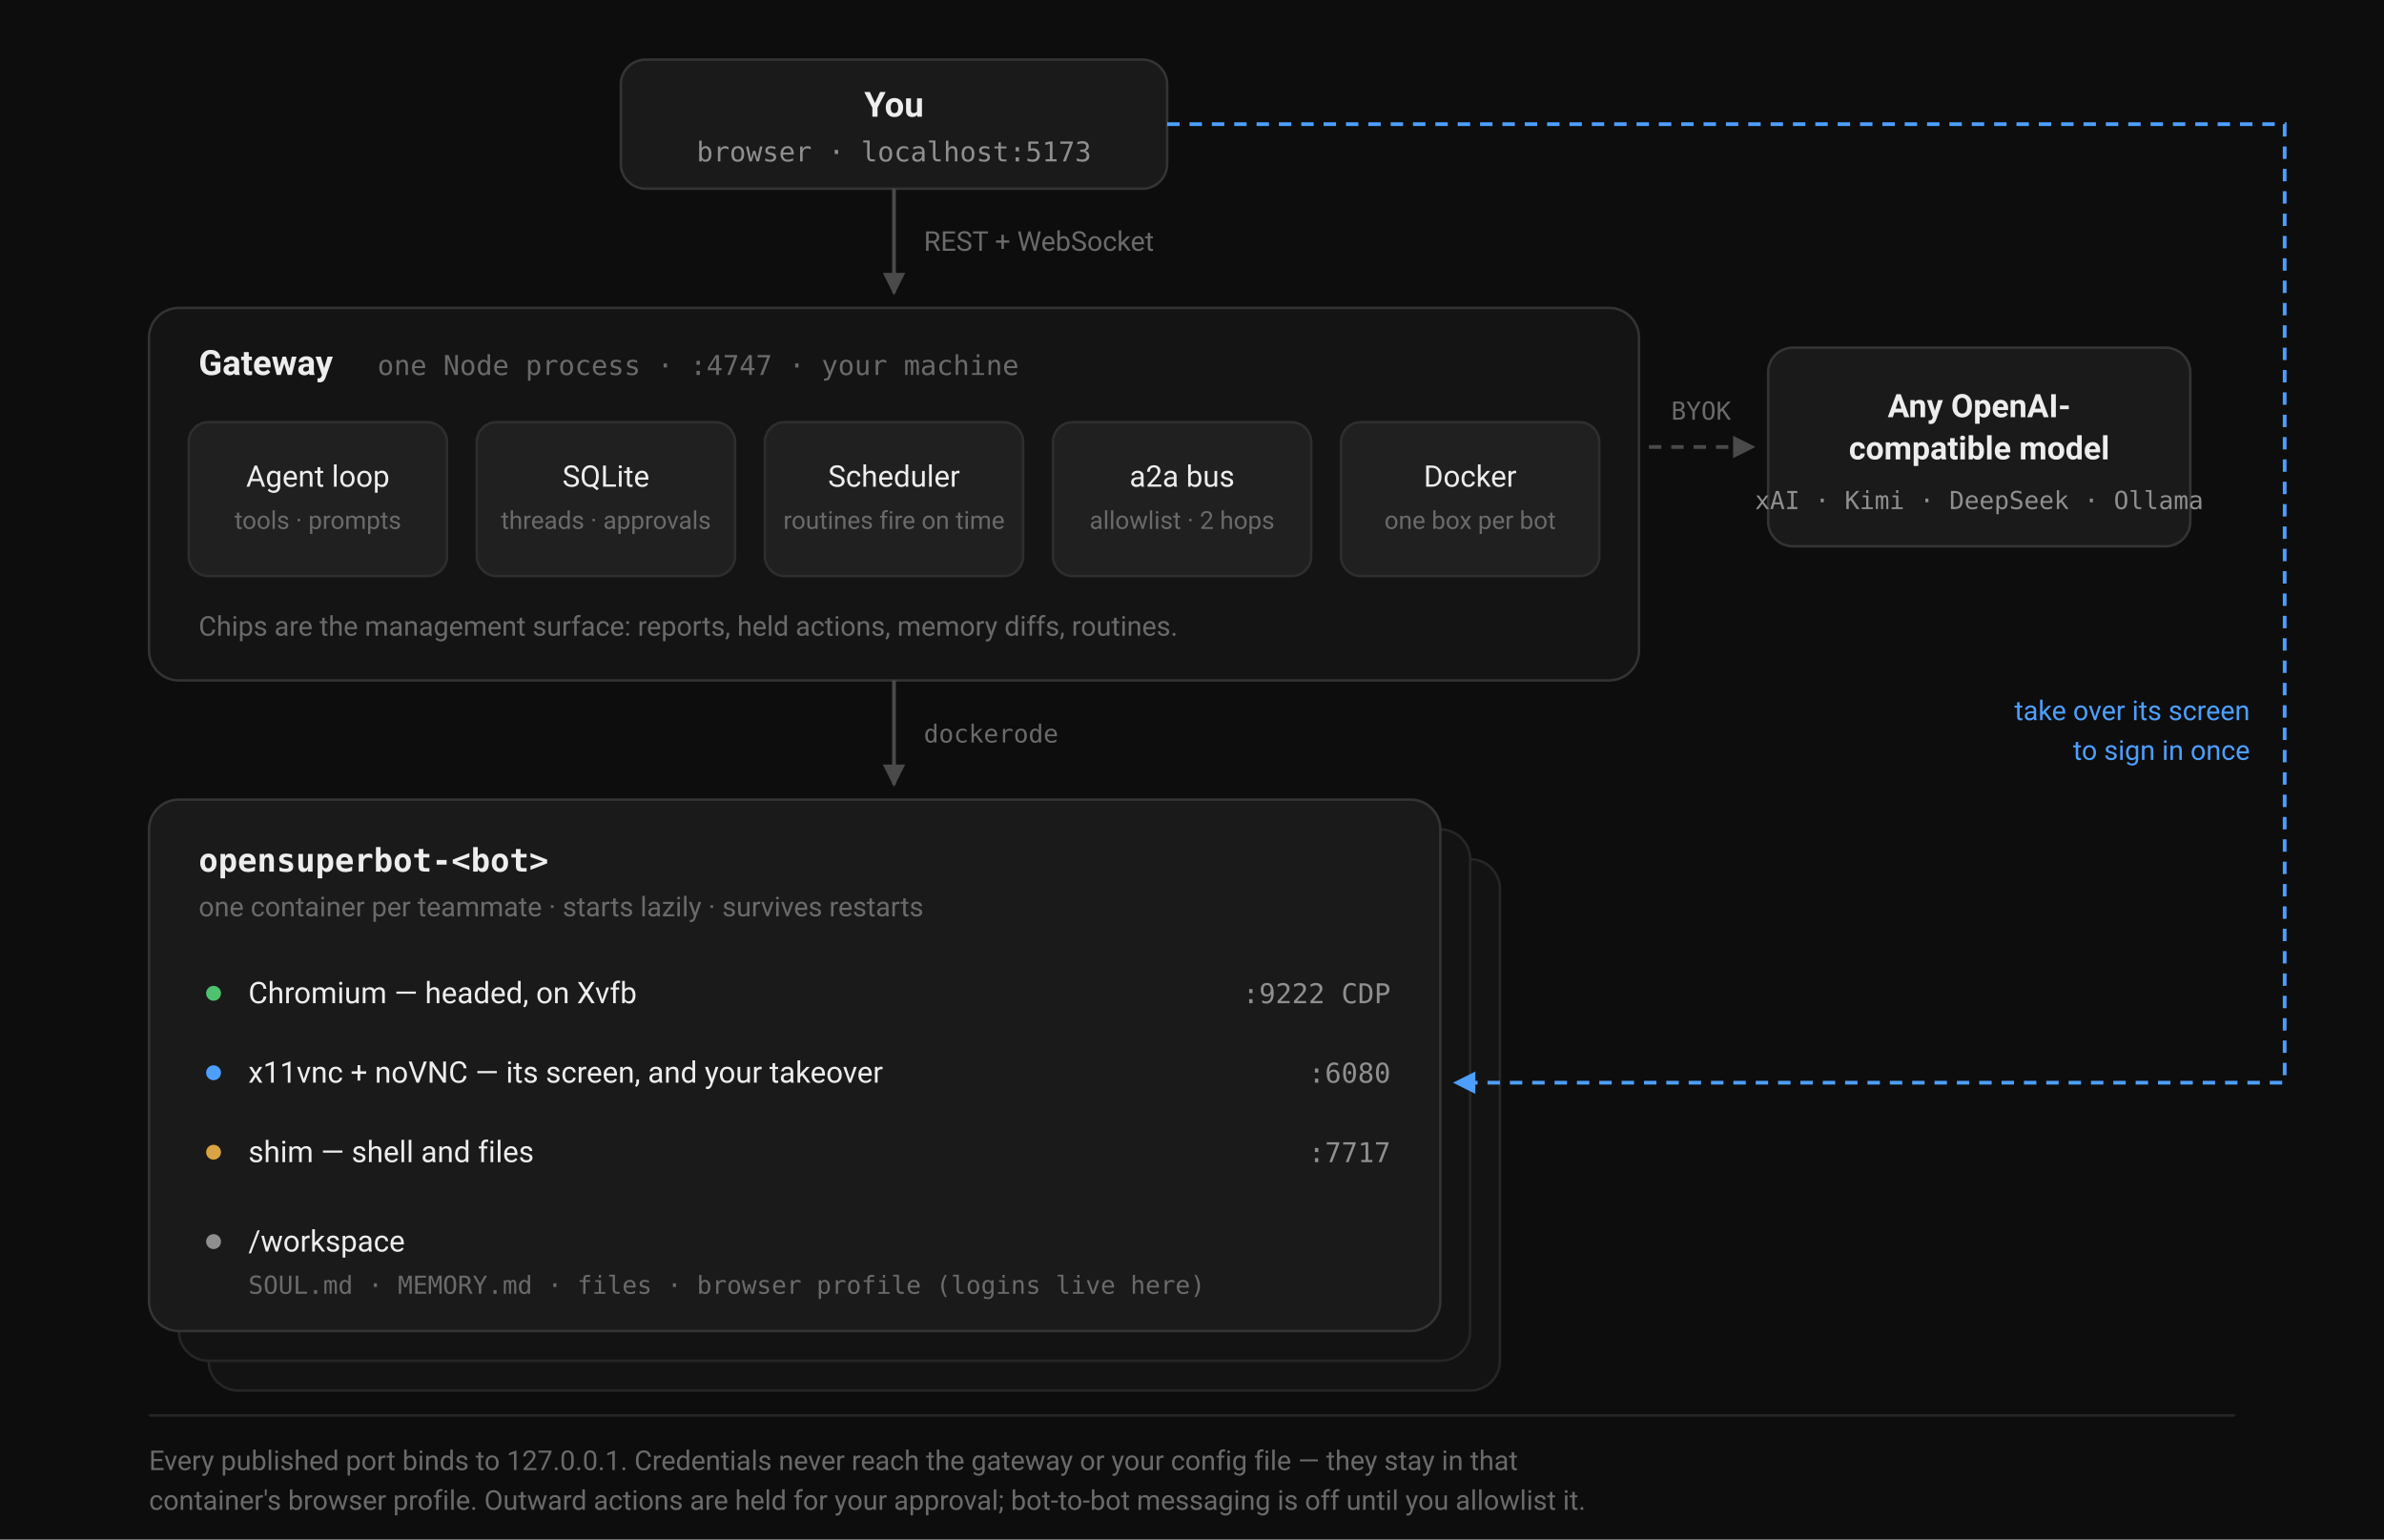
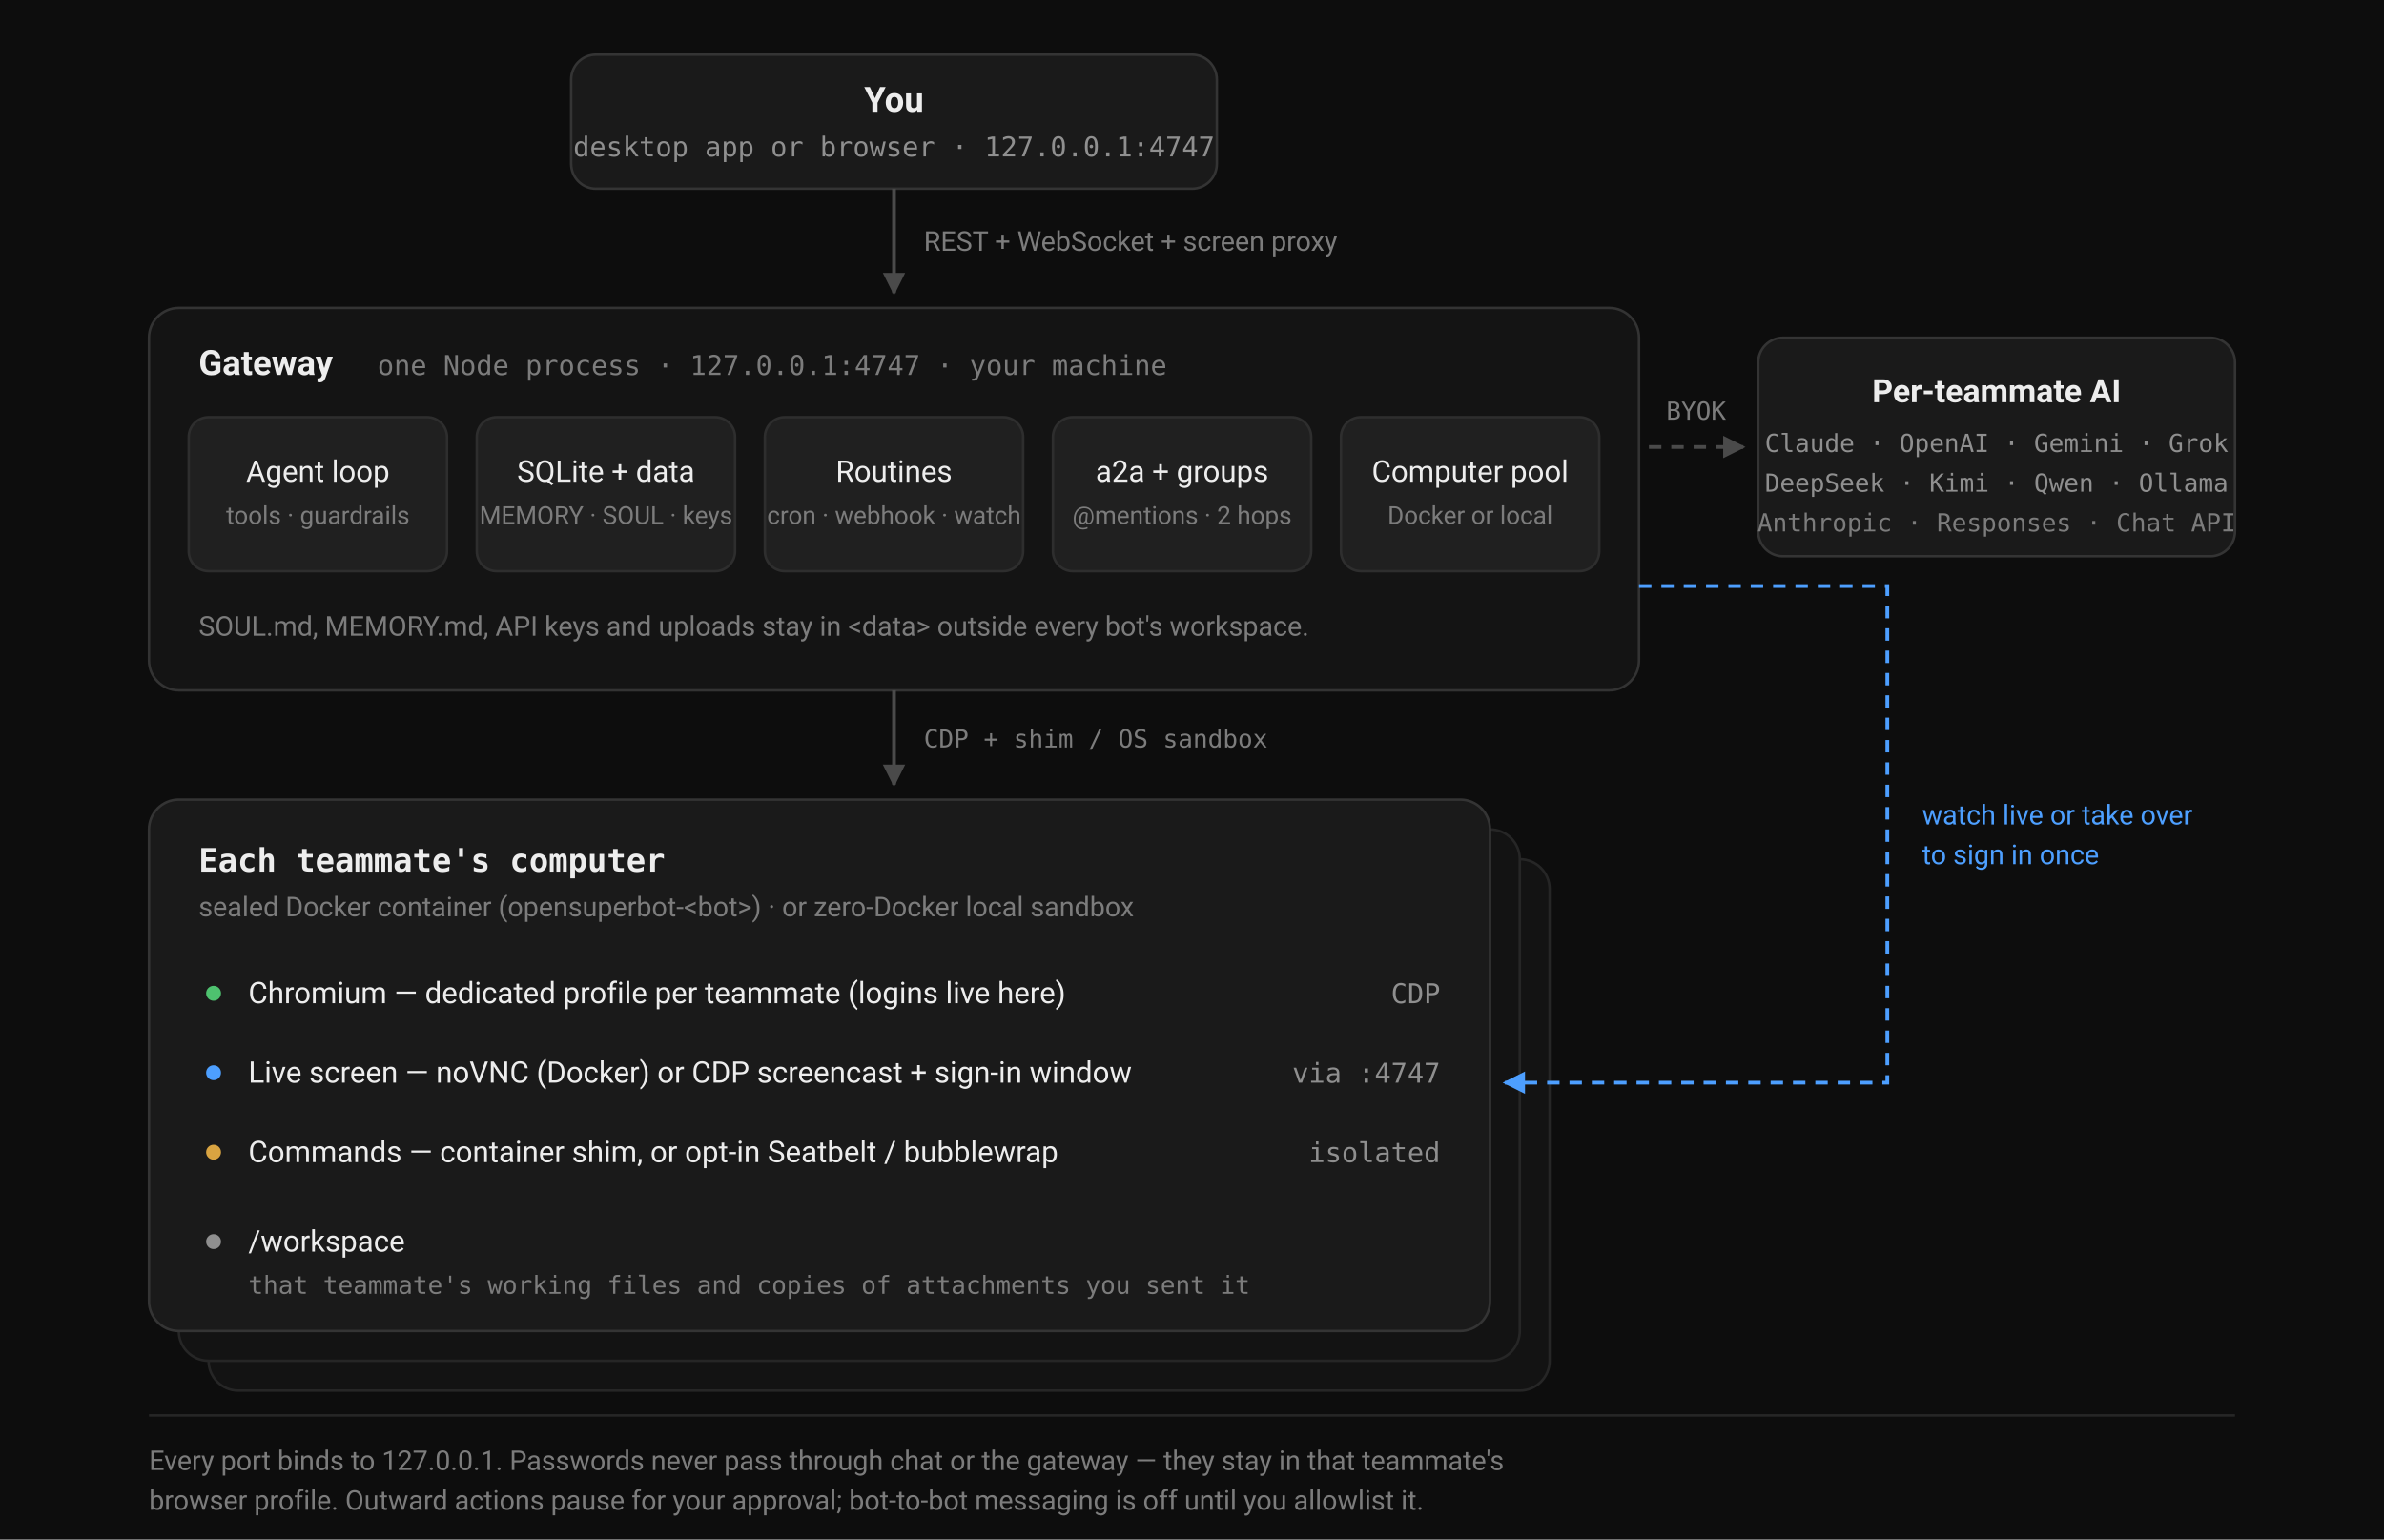
- <svg xmlns="http://www.w3.org/2000/svg" viewBox="0 0 960 620" width="960" height="620" role="img" aria-label="OpenSuperBot v0.2 architecture: your browser talks to one gateway process, which drives one Docker container per teammate; each container holds a headed Chromium, a noVNC screen you can take over, a shell and file shim, and a persistent workspace where logins live.">
+ <svg xmlns="http://www.w3.org/2000/svg" viewBox="0 0 960 620" width="960" height="620" role="img" aria-label="OpenSuperBot v0.6 architecture: the desktop app or browser talks to one gateway process on 127.0.0.1:4747, which keeps threads, approvals, rules and tamper-evident MEMORY.md outside bot computers, connects each teammate to its own AI model, and drives one isolated Docker container or local browser+sandbox per teammate.">
  <defs>
    <style>
      .bg    { fill: #0d0d0d; }
      .card  { fill: #1a1a1a; stroke: #343434; stroke-width: 1; }
      .panel { fill: #141414; stroke: #333333; stroke-width: 1; }
      .ghost { fill: #131313; stroke: #262626; stroke-width: 1; }
      .pill  { fill: #202020; stroke: #2e2e2e; stroke-width: 1; }
      .t     { fill: #ededed; font-family: -apple-system, BlinkMacSystemFont, 'Segoe UI', Roboto, sans-serif; }
      .dim   { fill: #8f8f8f; font-family: -apple-system, BlinkMacSystemFont, 'Segoe UI', Roboto, sans-serif; }
-       .faint { fill: #6a6a6a; font-family: -apple-system, BlinkMacSystemFont, 'Segoe UI', Roboto, sans-serif; }
+       .faint { fill: #7c7c7c; font-family: -apple-system, BlinkMacSystemFont, 'Segoe UI', Roboto, sans-serif; }
      .blue  { fill: #4d9fff; font-family: -apple-system, BlinkMacSystemFont, 'Segoe UI', Roboto, sans-serif; }
      .mono  { font-family: ui-monospace, SFMono-Regular, Menlo, Consolas, monospace; }
      .b     { font-weight: 600; }
      .flow  { stroke: #4a4a4a; stroke-width: 1.5; fill: none; }
      .dash  { stroke: #4a4a4a; stroke-width: 1.5; fill: none; stroke-dasharray: 5 4; }
      .take  { stroke: #4d9fff; stroke-width: 1.5; fill: none; stroke-dasharray: 5 4; }
    </style>
    <marker id="a" viewBox="0 0 10 10" refX="9" refY="5" markerWidth="6" markerHeight="6" orient="auto-start-reverse">
      <path d="M0,0 L10,5 L0,10 z" fill="#4a4a4a" />
    </marker>
    <marker id="ab" viewBox="0 0 10 10" refX="9" refY="5" markerWidth="6" markerHeight="6" orient="auto-start-reverse">
      <path d="M0,0 L10,5 L0,10 z" fill="#4d9fff" />
    </marker>
  </defs>
  <rect class="bg" x="0" y="0" width="960" height="620" />
-   <rect class="card" x="250" y="24" width="220" height="52" rx="10" />
-   <text class="t b" x="360" y="47" font-size="14" text-anchor="middle">You</text>
-   <text class="dim mono" x="360" y="65" font-size="11" text-anchor="middle">browser · localhost:5173</text>
+   <rect class="card" x="230" y="22" width="260" height="54" rx="10" />
+   <text class="t b" x="360" y="45" font-size="14" text-anchor="middle">You</text>
+   <text class="dim mono" x="360" y="63" font-size="11" text-anchor="middle">desktop app or browser · 127.0.0.1:4747</text>
  <path class="flow" d="M360,76 L360,118" marker-end="url(#a)" />
-   <text class="faint" x="372" y="101" font-size="11">REST + WebSocket</text>
-   <rect class="card" x="712" y="140" width="170" height="80" rx="10" />
-   <text class="t b" x="797" y="168" font-size="13" text-anchor="middle">Any OpenAI-</text>
-   <text class="t b" x="797" y="185" font-size="13" text-anchor="middle">compatible model</text>
-   <text class="dim mono" x="797" y="205" font-size="10" text-anchor="middle">xAI · Kimi · DeepSeek · Ollama</text>
-   <path class="dash" d="M664,180 L706,180" marker-end="url(#a)" />
-   <text class="faint mono" x="685" y="169" font-size="10" text-anchor="middle">BYOK</text>
-   <rect class="panel" x="60" y="124" width="600" height="150" rx="12" />
+   <text class="faint" x="372" y="101" font-size="11">REST + WebSocket + screen proxy</text>
+   <rect class="card" x="708" y="136" width="192" height="88" rx="10" />
+   <text class="t b" x="804" y="162" font-size="13" text-anchor="middle">Per-teammate AI</text>
+   <text class="dim mono" x="804" y="182" font-size="10" text-anchor="middle">Claude · OpenAI · Gemini · Grok</text>
+   <text class="dim mono" x="804" y="198" font-size="10" text-anchor="middle">DeepSeek · Kimi · Qwen · Ollama</text>
+   <text class="faint mono" x="804" y="214" font-size="10" text-anchor="middle">Anthropic · Responses · Chat API</text>
+   <path class="dash" d="M664,180 L702,180" marker-end="url(#a)" />
+   <text class="faint mono" x="683" y="169" font-size="10" text-anchor="middle">BYOK</text>
+   <rect class="panel" x="60" y="124" width="600" height="154" rx="12" />
  <text class="t b" x="80" y="151" font-size="14">Gateway</text>
-   <text class="faint mono" x="152" y="151" font-size="11">one Node process · :4747 · your machine</text>
-   <rect class="pill" x="76" y="170" width="104" height="62" rx="8" />
-   <text class="t" x="128" y="196" font-size="12" text-anchor="middle">Agent loop</text>
-   <text class="faint" x="128" y="213" font-size="10" text-anchor="middle">tools · prompts</text>
-   <rect class="pill" x="192" y="170" width="104" height="62" rx="8" />
-   <text class="t" x="244" y="196" font-size="12" text-anchor="middle">SQLite</text>
-   <text class="faint" x="244" y="213" font-size="10" text-anchor="middle">threads · approvals</text>
-   <rect class="pill" x="308" y="170" width="104" height="62" rx="8" />
-   <text class="t" x="360" y="196" font-size="12" text-anchor="middle">Scheduler</text>
-   <text class="faint" x="360" y="213" font-size="10" text-anchor="middle">routines fire on time</text>
-   <rect class="pill" x="424" y="170" width="104" height="62" rx="8" />
-   <text class="t" x="476" y="196" font-size="12" text-anchor="middle">a2a bus</text>
-   <text class="faint" x="476" y="213" font-size="10" text-anchor="middle">allowlist · 2 hops</text>
-   <rect class="pill" x="540" y="170" width="104" height="62" rx="8" />
-   <text class="t" x="592" y="196" font-size="12" text-anchor="middle">Docker</text>
-   <text class="faint" x="592" y="213" font-size="10" text-anchor="middle">one box per bot</text>
-   <text class="faint" x="80" y="256" font-size="11">Chips are the management surface: reports, held actions, memory diffs, routines.</text>
-   <path class="flow" d="M360,274 L360,316" marker-end="url(#a)" />
-   <text class="faint mono" x="372" y="299" font-size="10">dockerode</text>
-   <rect class="ghost" x="84" y="346" width="520" height="214" rx="12" />
-   <rect class="ghost" x="72" y="334" width="520" height="214" rx="12" />
-   <rect class="card" x="60" y="322" width="520" height="214" rx="12" />
-   <text class="t b mono" x="80" y="351" font-size="13">opensuperbot-&lt;bot&gt;</text>
-   <text class="faint" x="80" y="369" font-size="11">one container per teammate · starts lazily · survives restarts</text>
+   <text class="faint mono" x="152" y="151" font-size="11">one Node process · 127.0.0.1:4747 · your machine</text>
+   <rect class="pill" x="76" y="168" width="104" height="62" rx="8" />
+   <text class="t" x="128" y="194" font-size="12" text-anchor="middle">Agent loop</text>
+   <text class="faint" x="128" y="211" font-size="10" text-anchor="middle">tools · guardrails</text>
+   <rect class="pill" x="192" y="168" width="104" height="62" rx="8" />
+   <text class="t" x="244" y="194" font-size="12" text-anchor="middle">SQLite + data</text>
+   <text class="faint" x="244" y="211" font-size="10" text-anchor="middle">MEMORY · SOUL · keys</text>
+   <rect class="pill" x="308" y="168" width="104" height="62" rx="8" />
+   <text class="t" x="360" y="194" font-size="12" text-anchor="middle">Routines</text>
+   <text class="faint" x="360" y="211" font-size="10" text-anchor="middle">cron · webhook · watch</text>
+   <rect class="pill" x="424" y="168" width="104" height="62" rx="8" />
+   <text class="t" x="476" y="194" font-size="12" text-anchor="middle">a2a + groups</text>
+   <text class="faint" x="476" y="211" font-size="10" text-anchor="middle">@mentions · 2 hops</text>
+   <rect class="pill" x="540" y="168" width="104" height="62" rx="8" />
+   <text class="t" x="592" y="194" font-size="12" text-anchor="middle">Computer pool</text>
+   <text class="faint" x="592" y="211" font-size="10" text-anchor="middle">Docker or local</text>
+   <text class="faint" x="80" y="256" font-size="11">SOUL.md, MEMORY.md, API keys and uploads stay in &lt;data&gt; outside every bot's workspace.</text>
+   <path class="flow" d="M360,278 L360,316" marker-end="url(#a)" />
+   <text class="faint mono" x="372" y="301" font-size="10">CDP + shim / OS sandbox</text>
+   <rect class="ghost" x="84" y="346" width="540" height="214" rx="12" />
+   <rect class="ghost" x="72" y="334" width="540" height="214" rx="12" />
+   <rect class="card" x="60" y="322" width="540" height="214" rx="12" />
+   <text class="t b mono" x="80" y="351" font-size="13">Each teammate's computer</text>
+   <text class="faint" x="80" y="369" font-size="11">sealed Docker container (opensuperbot-&lt;bot&gt;)  ·  or zero-Docker local sandbox</text>
  <circle cx="86" cy="400" r="3" fill="#4ec26f" />
-   <text class="t" x="100" y="404" font-size="12">Chromium — headed, on Xvfb</text>
-   <text class="dim mono" x="560" y="404" font-size="11" text-anchor="end">:9222 CDP</text>
+   <text class="t" x="100" y="404" font-size="12">Chromium — dedicated profile per teammate (logins live here)</text>
+   <text class="dim mono" x="580" y="404" font-size="11" text-anchor="end">CDP</text>
  <circle cx="86" cy="432" r="3" fill="#4d9fff" />
-   <text class="t" x="100" y="436" font-size="12">x11vnc + noVNC — its screen, and your takeover</text>
-   <text class="dim mono" x="560" y="436" font-size="11" text-anchor="end">:6080</text>
+   <text class="t" x="100" y="436" font-size="12">Live screen — noVNC (Docker) or CDP screencast + sign-in window</text>
+   <text class="dim mono" x="580" y="436" font-size="11" text-anchor="end">via :4747</text>
  <circle cx="86" cy="464" r="3" fill="#d9a441" />
-   <text class="t" x="100" y="468" font-size="12">shim — shell and files</text>
-   <text class="dim mono" x="560" y="468" font-size="11" text-anchor="end">:7717</text>
+   <text class="t" x="100" y="468" font-size="12">Commands — container shim, or opt-in Seatbelt / bubblewrap</text>
+   <text class="dim mono" x="580" y="468" font-size="11" text-anchor="end">isolated</text>
  <circle cx="86" cy="500" r="3" fill="#8f8f8f" />
  <text class="t" x="100" y="504" font-size="12">/workspace</text>
-   <text class="faint mono" x="100" y="521" font-size="10">SOUL.md · MEMORY.md · files · browser profile (logins live here)</text>
-   <path class="take" d="M470,50 L920,50 L920,436 L586,436" marker-end="url(#ab)" />
-   <text class="blue" x="906" y="290" font-size="11" text-anchor="end">take over its screen</text>
-   <text class="blue" x="906" y="306" font-size="11" text-anchor="end">to sign in once</text>
+   <text class="faint mono" x="100" y="521" font-size="10">that teammate's working files and copies of attachments you sent it</text>
+   <path class="take" d="M660,236 L760,236 L760,436 L606,436" marker-end="url(#ab)" />
+   <text class="blue" x="774" y="332" font-size="11">watch live or take over</text>
+   <text class="blue" x="774" y="348" font-size="11">to sign in once</text>
  <path d="M60,570 L900,570" stroke="#262626" stroke-width="1" />
-   <text class="faint" x="60" y="592" font-size="11">Every published port binds to 127.0.0.1. Credentials never reach the gateway or your config file — they stay in that</text>
-   <text class="faint" x="60" y="608" font-size="11">container's browser profile. Outward actions are held for your approval; bot-to-bot messaging is off until you allowlist it.</text>
+   <text class="faint" x="60" y="592" font-size="11">Every port binds to 127.0.0.1. Passwords never pass through chat or the gateway — they stay in that teammate's</text>
+   <text class="faint" x="60" y="608" font-size="11">browser profile. Outward actions pause for your approval; bot-to-bot messaging is off until you allowlist it.</text>
</svg>
